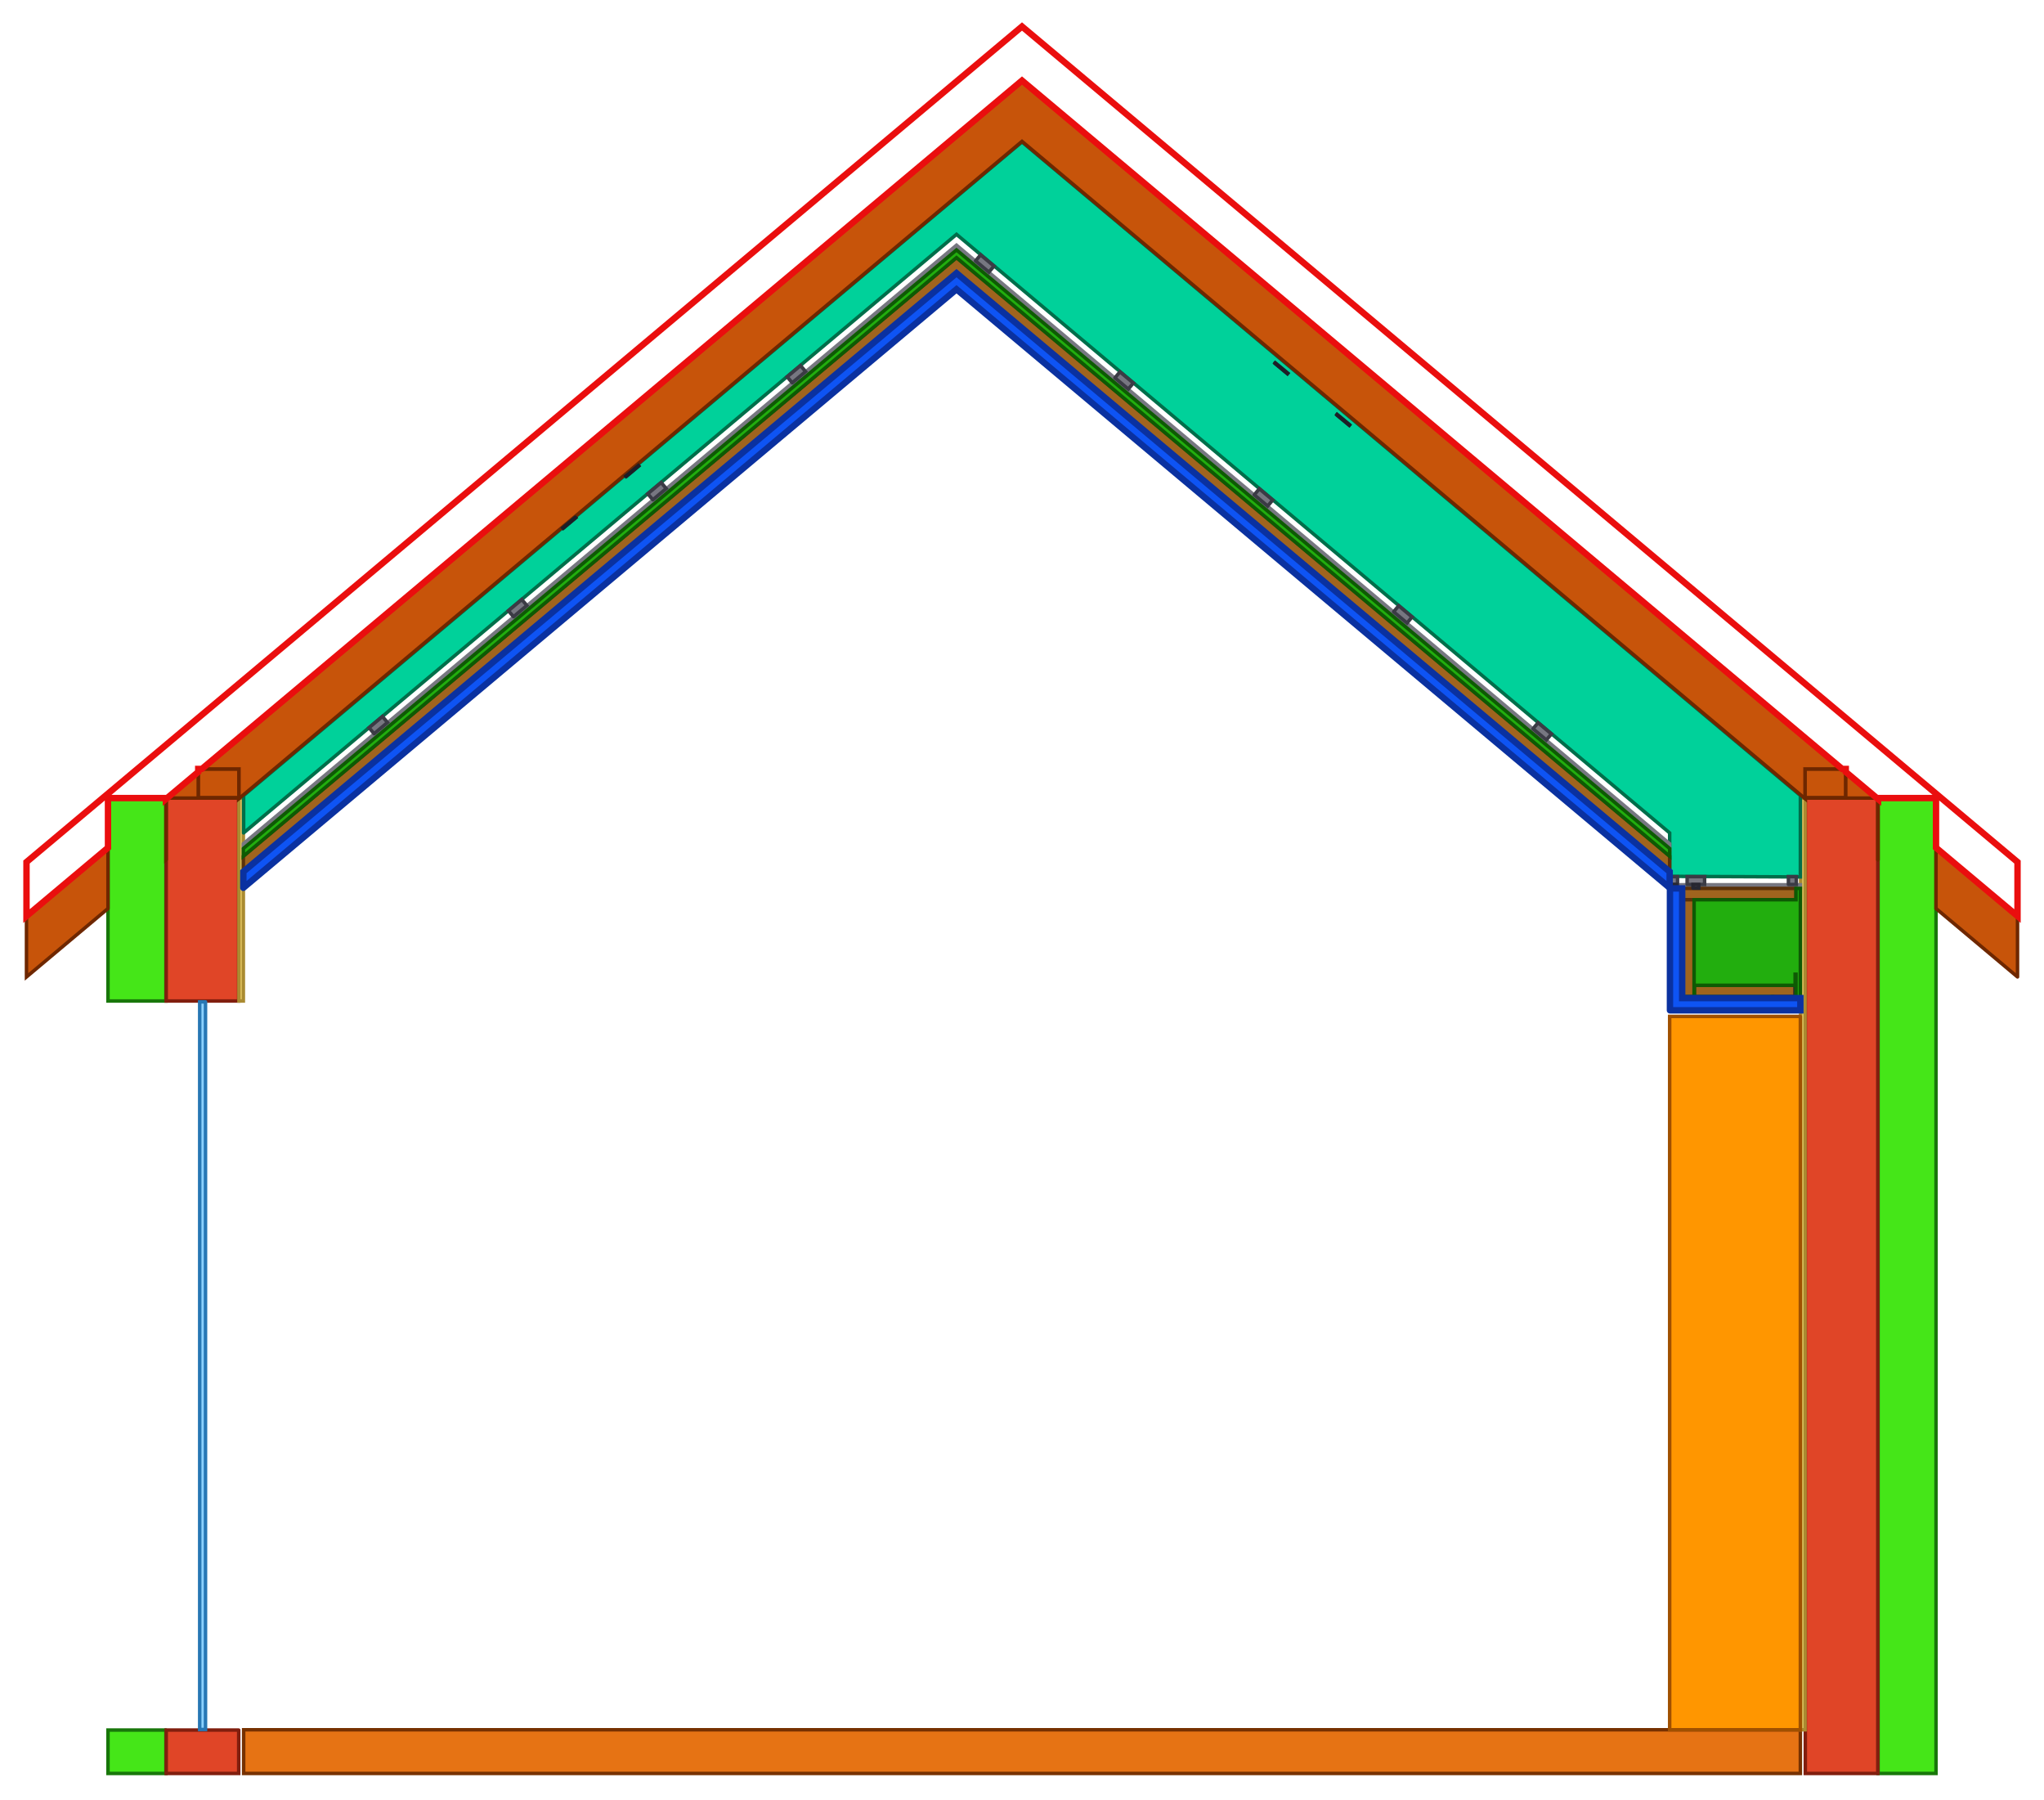
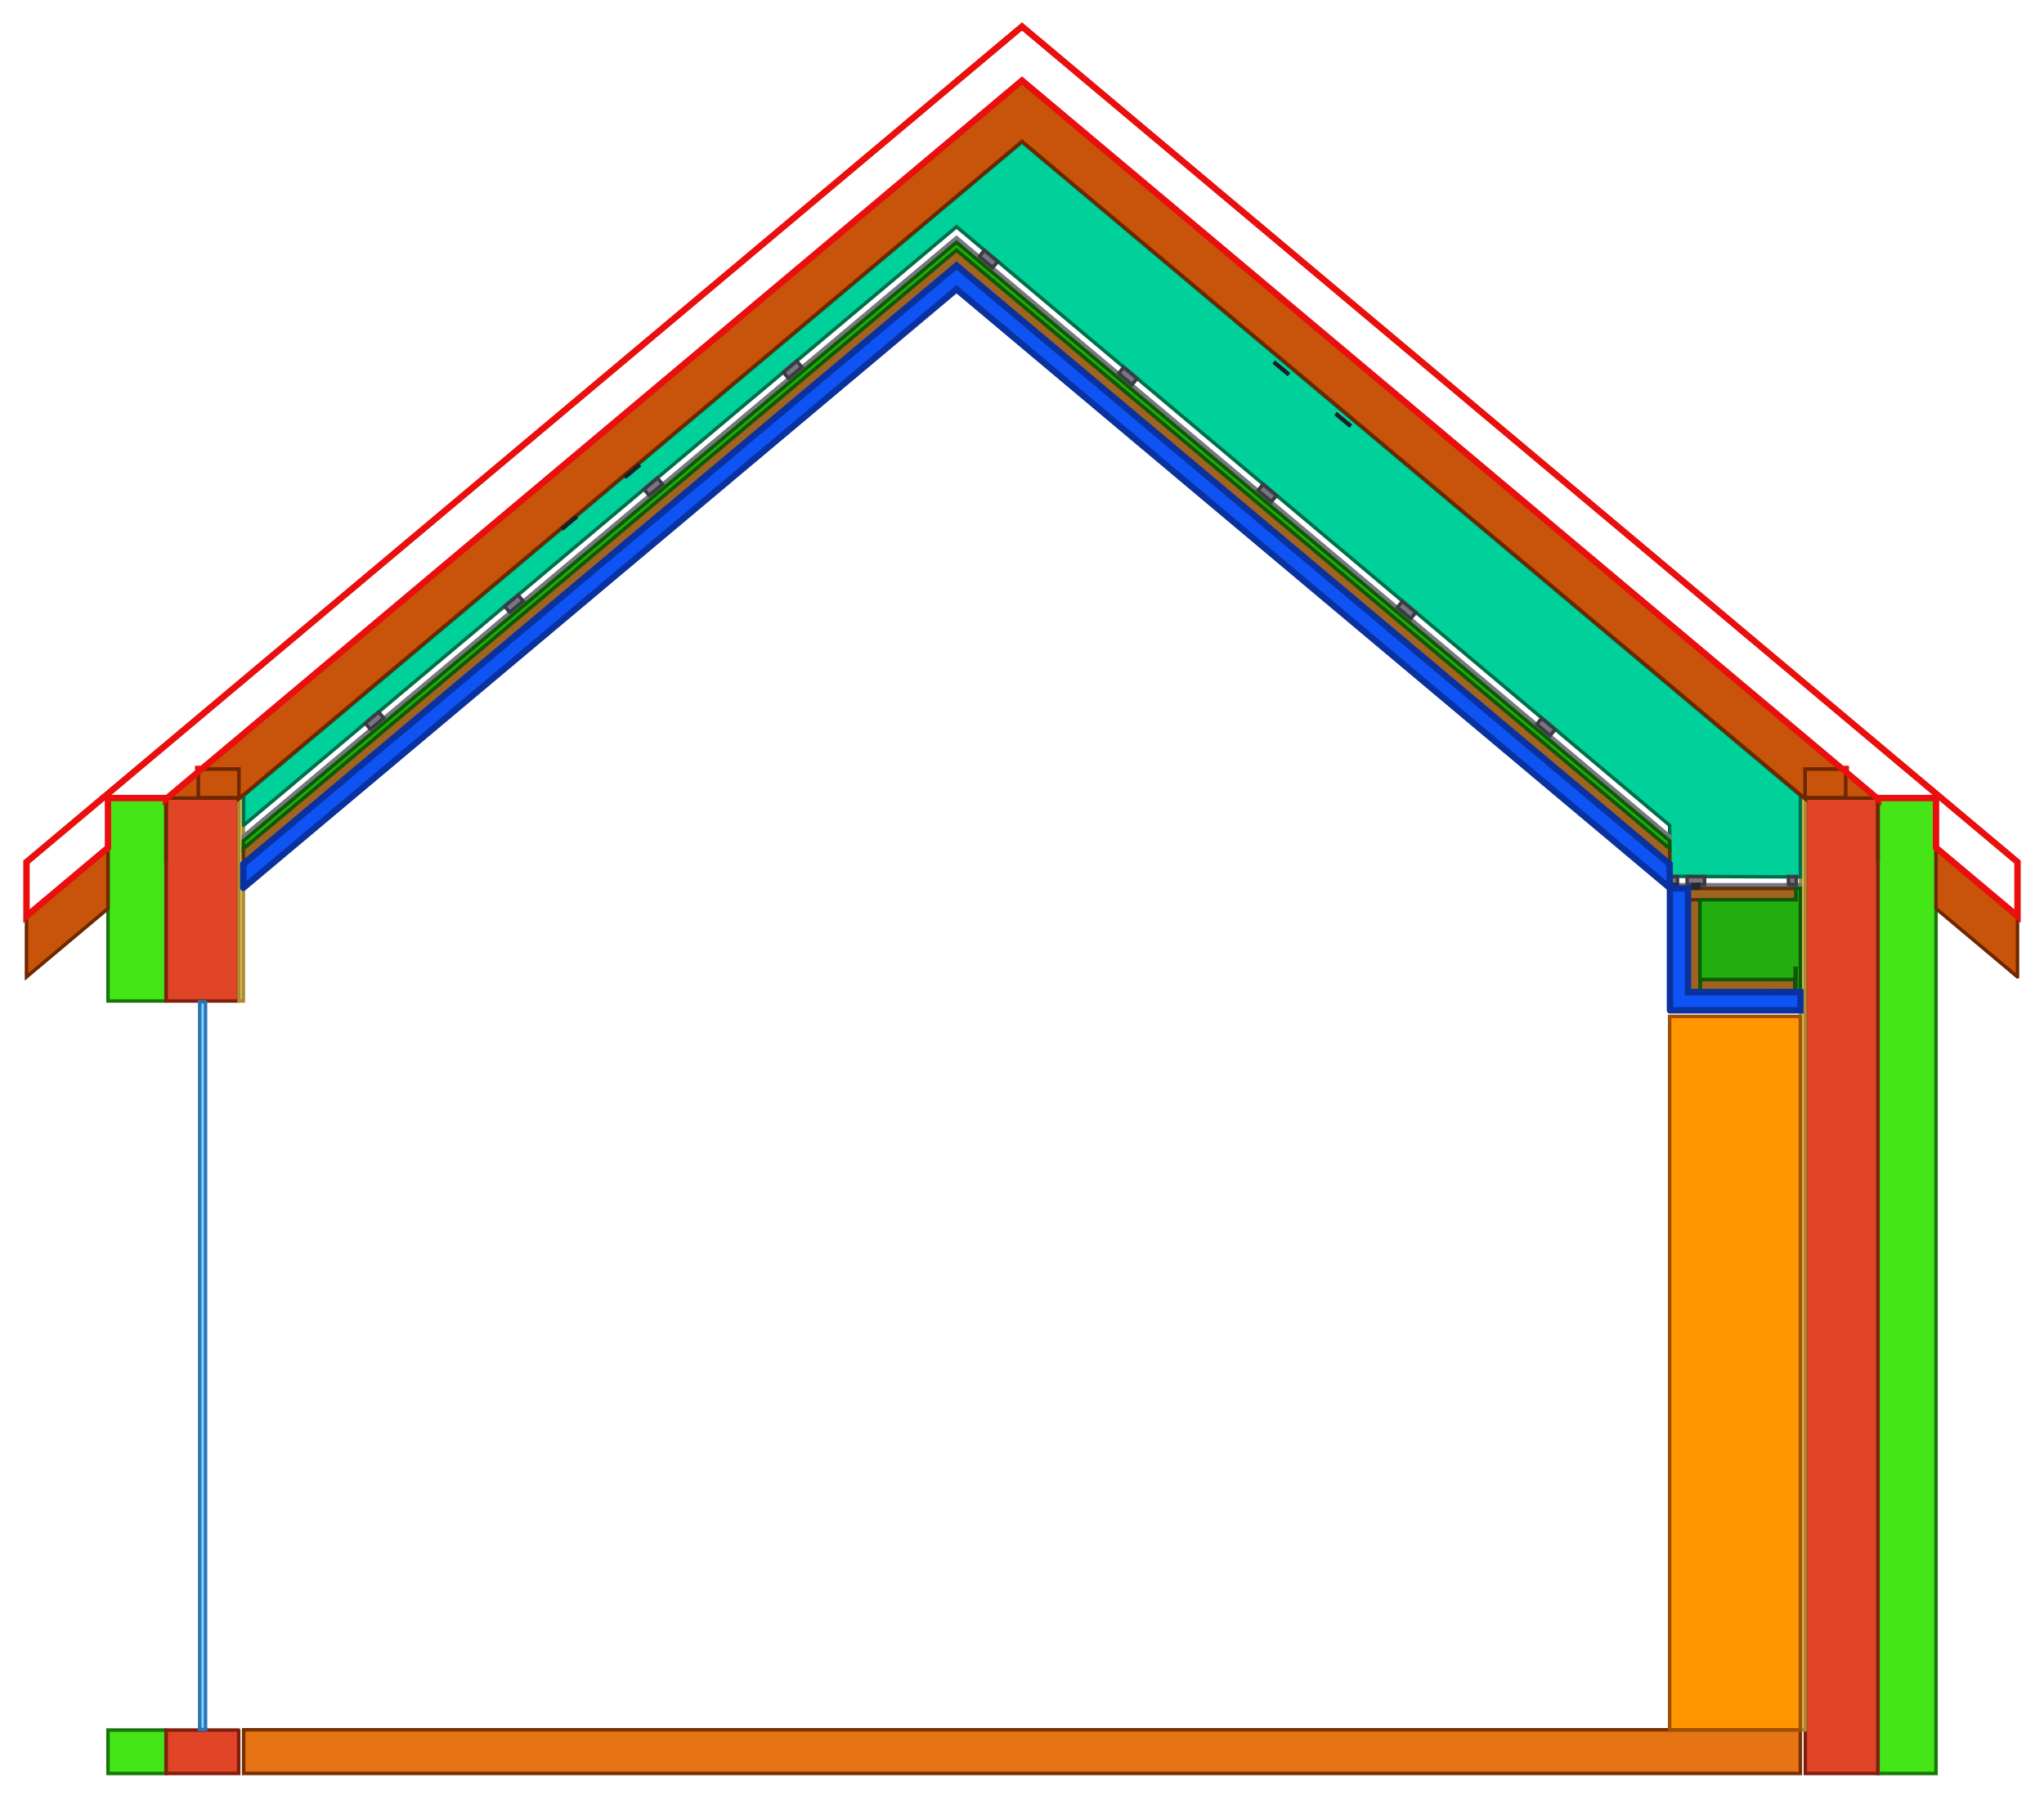
<svg xmlns="http://www.w3.org/2000/svg" width="7022.0mm" height="6182.0mm" viewBox="-836.0 -5941.0 7022.0 6182.0" version="1.1">
  <g transform="scale(1,-1)" stroke-linecap="round">
    <g fill="rgb(230,115,20)" stroke="rgb(119,49,0)" stroke-width="12.0" id="podlaha">
      <path d="M 5349.0,0.0 L 1.0,0.0 L 1.0,-150.0 L 5349.0,-150.0 L 5349.0,0.0" />
    </g>
    <g fill="rgb(69,230,24)" stroke="rgb(24,119,10)" stroke-width="12.0" id="eps">
      <path d="M -266.0,-1.0 L -465.0,-1.0 L -465.0,-150.0 L -266.0,-150.0 L -266.0,-1.0" />
      <path d="M -266.0,3200.0 L -465.0,3200.0 L -465.0,2503.0 L -266.0,2503.0 L -266.0,3200.0" />
      <path d="M 5815.0,3200.0 L 5616.0,3200.0 L 5616.0,-150.0 L 5815.0,-150.0 L 5815.0,3200.0" />
    </g>
    <g fill="rgb(224,69,39)" stroke="rgb(129,30,14)" stroke-width="12.0" id="zdivo">
+       <path d="M -16.0,-1.0 L -265.0,-1.0 L -265.0,-150.0 L -16.0,-150.0 L -16.0,-1.0" />
      <path d="M -16.0,3200.0 L -265.0,3200.0 L -265.0,2503.0 L -16.0,2503.0 L -16.0,3200.0" />
-       <path d="M -16.0,-1.0 L -265.0,-1.0 L -265.0,-150.0 L -16.0,-150.0 L -16.0,-1.0" />
      <path d="M 5615.0,3200.0 L 5366.0,3200.0 L 5366.0,-150.0 L 5615.0,-150.0 L 5615.0,3200.0" />
    </g>
    <g fill="rgb(255,224,119)" stroke="rgb(170,139,49)" stroke-width="12.0" id="omitka">
      <path d="M 0.0,3200.0 L -15.0,3200.0 L -15.0,2503.0 L 0.0,2503.0 L 0.0,3200.0" />
      <path d="M 5365.0,3200.0 L 5350.0,3200.0 L 5350.0,0.0 L 5365.0,0.0 L 5365.0,3200.0" />
    </g>
    <g fill="rgb(0,209,154)" stroke="rgb(0,110,74)" stroke-width="12.0" id="vata">
-       <path d="M 1.0,3080.329 L 2450.0,5136.123 L 4900.0,3080.329 L 4900.0,2931.198 L 5308.0,2929.381 L 5308.0,2930.198 L 5335.0,2930.198 L 5335.0,2929.26 L 5349.0,2929.198 L 5349.0,3208.87 L 2675.0,5453.462 L 1.0,3208.87 L 1.0,3080.329 M 1098.658,4126.532 L 1097.372,4128.064 L 1140.706,4164.426 L 1141.992,4162.893 L 1098.658,4126.532 M 1357.127,4342.108 L 1358.413,4340.576 L 1315.079,4304.214 L 1313.793,4305.746 L 1357.127,4342.108 M 3800.699,4481.818 L 3799.413,4480.286 L 3756.08,4516.137 L 3757.366,4517.67 L 3800.699,4481.818 M 3544.802,4694.876 L 3588.135,4659.024 L 3586.849,4657.492 L 3543.516,4693.344 L 3544.802,4694.876" />
+       <path d="M 1.0,3106.437 L 2450.0,5162.232 L 4900.0,3106.437 L 4900.0,2931.198 L 5308.0,2929.381 L 5308.0,2930.198 L 5335.0,2930.198 L 5335.0,2929.26 L 5349.0,2929.198 L 5349.0,3208.87 L 2675.0,5453.462 L 1.0,3208.87 L 1.0,3106.437 M 1098.658,4126.532 L 1097.372,4128.064 L 1140.706,4164.426 L 1141.992,4162.893 L 1098.658,4126.532 M 1357.127,4342.108 L 1358.413,4340.576 L 1315.079,4304.214 L 1313.793,4305.746 L 1357.127,4342.108 M 3800.699,4481.818 L 3799.413,4480.286 L 3756.08,4516.137 L 3757.366,4517.67 L 3800.699,4481.818 M 3544.802,4694.876 L 3588.135,4659.024 L 3586.849,4657.492 L 3543.516,4693.344 L 3544.802,4694.876" />
    </g>
    <g fill="rgb(255,150,0)" stroke="rgb(160,80,0)" stroke-width="12.0" id="nabytek">
      <path d="M 5349.0,2450.0 L 4900.0,2450.0 L 4900.0,0.0 L 5349.0,0.0 L 5349.0,2450.0" />
    </g>
    <g fill="rgb(230,230,234)" stroke="rgb(119,119,129)" stroke-width="12.0" id="sdk">
-       <path d="M 0.0,3028.766 L 2450.0,5084.56 L 4900.0,3028.766 L 4900.0,3043.083 L 2450.0,5098.877 L 0.0,3043.083 L 0.0,3028.766" />
+       <path d="M 0.0,3054.874 L 2450.0,5110.668 L 4900.0,3054.874 L 4900.0,3069.191 L 2450.0,5124.986 L 0.0,3069.191 L 0.0,3054.874" />
      <path d="M 4923.5,2902.198 L 4923.5,2891.698 L 4903.5,2891.698 L 4903.5,2902.198 L 4923.5,2902.198" />
      <path d="M 5000.0,2902.198 L 5000.0,2891.698 L 5349.0,2891.698 L 5349.0,2902.198 L 5000.0,2902.198" />
+       <path d="M 4923.5,2902.198 L 4923.5,2891.698 L 4980.0,2891.698 L 4980.0,2902.198 L 4923.5,2902.198" />
+       <path d="M 4901.0,2891.698 L 4903.5,2891.698 L 4903.5,2902.198 L 4901.0,2902.198 L 4901.0,2891.698" />
      <path d="M 5000.0,2902.198 L 5000.0,2891.698 L 4980.0,2891.698 L 4980.0,2902.198 L 5000.0,2902.198" />
-       <path d="M 4901.0,2891.698 L 4903.5,2891.698 L 4903.5,2902.198 L 4901.0,2902.198 L 4901.0,2891.698" />
-       <path d="M 4923.5,2902.198 L 4923.5,2891.698 L 4980.0,2891.698 L 4980.0,2902.198 L 4923.5,2902.198" />
    </g>
    <g fill="rgb(199,84,10)" stroke="rgb(110,39,0)" stroke-width="12.0" id="pozednice">
      <path d="M -15.0,3300.0 L -155.0,3300.0 L -155.0,3201.0 L -15.0,3201.0 L -15.0,3300.0" />
      <path d="M 5505.0,3300.0 L 5365.0,3300.0 L 5365.0,3201.0 L 5505.0,3201.0 L 5505.0,3300.0" />
    </g>
    <g fill="rgb(199,84,10)" stroke="rgb(110,39,0)" stroke-width="12.0" id="krov">
+       <path d="M 5490.311,3300.0 L 2675.0,5662.327 L -140.311,3300.0 L -15.0,3300.0 L -15.0,3201.0 L -155.0,3201.0 L -155.0,3287.675 L -259.487,3200.0 L -16.0,3200.0 L -16.0,3197.444 L -15.0,3198.284 L -15.0,3200.0 L -12.954,3200.0 L 2675.0,5455.462 L 5362.954,3200.0 L 5365.0,3200.0 L 5365.0,3198.284 L 5366.0,3197.444 L 5366.0,3200.0 L 5609.487,3200.0 L 5505.0,3287.675 L 5505.0,3201.0 L 5365.0,3201.0 L 5365.0,3300.0 L 5490.311,3300.0" />
      <path d="M -265.0,2988.509 L -265.0,3195.374 L -266.0,3194.535 L -266.0,2987.67 L -265.0,2988.509" />
+       <path d="M 6095.0,2585.741 L 6095.0,2792.606 L 5815.0,3027.554 L 5815.0,2820.689 L 6095.0,2585.741" />
+       <path d="M 5616.0,2987.67 L 5616.0,3194.535 L 5615.0,3195.374 L 5615.0,2988.509 L 5616.0,2987.67" />
      <path d="M -465.0,2820.689 L -465.0,3027.554 L -745.0,2792.606 L -745.0,2585.741 L -465.0,2820.689" />
-       <path d="M 5616.0,2987.67 L 5616.0,3194.535 L 5615.0,3195.374 L 5615.0,2988.509 L 5616.0,2987.67" />
-       <path d="M 6095.0,2585.741 L 6095.0,2792.606 L 5815.0,3027.554 L 5815.0,2820.689 L 6095.0,2585.741" />
-       <path d="M 5490.311,3300.0 L 2675.0,5662.327 L -140.311,3300.0 L -15.0,3300.0 L -15.0,3201.0 L -155.0,3201.0 L -155.0,3287.675 L -259.487,3200.0 L -16.0,3200.0 L -16.0,3197.444 L -15.0,3198.284 L -15.0,3200.0 L -12.954,3200.0 L 2675.0,5455.462 L 5362.954,3200.0 L 5365.0,3200.0 L 5365.0,3198.284 L 5366.0,3197.444 L 5366.0,3200.0 L 5609.487,3200.0 L 5505.0,3287.675 L 5505.0,3201.0 L 5365.0,3201.0 L 5365.0,3300.0 L 5490.311,3300.0" />
    </g>
    <g fill="rgb(160,100,30)" stroke="rgb(90,49,10)" stroke-width="12.0" id="dreveny_rost">
-       <path d="M 0.0,2948.136 L 2450.0,5003.93 L 4900.0,2948.136 L 4900.0,3000.352 L 2450.0,5056.146 L -0.0,3000.352 L 0.0,2948.136" />
-       <path d="M 5334.0,2889.698 L 4945.0,2889.698 L 4945.0,2850.698 L 5334.0,2850.698 L 5334.0,2889.698" />
-       <path d="M 4984.0,2850.698 L 4945.0,2850.698 L 4945.0,2518.0 L 4984.0,2518.0 L 4984.0,2850.698" />
-       <path d="M 5331.0,2557.0 L 4985.0,2557.0 L 4985.0,2518.0 L 5331.0,2518.0 L 5331.0,2557.0" />
+       <path d="M -0.0,2974.244 L 2450.0,5030.038 L 4900.0,2974.244 L 4900.0,3026.46 L 2450.0,5082.254 L -0.0,3026.46 L 0.0,2974.244" />
+       <path d="M 5334.0,2889.698 L 4965.0,2889.698 L 4965.0,2850.698 L 5334.0,2850.698 L 5334.0,2889.698" />
+       <path d="M 5004.0,2850.698 L 4965.0,2850.698 L 4965.0,2538.0 L 5004.0,2538.0 L 5004.0,2850.698" />
+       <path d="M 5331.0,2577.0 L 5005.0,2577.0 L 5005.0,2538.0 L 5331.0,2538.0 L 5331.0,2577.0" />
    </g>
    <g fill="rgb(119,119,129)" stroke="rgb(59,59,69)" stroke-width="12.0" id="cd">
-       <path d="M 449.213,3421.018 L 495.176,3459.585 L 477.82,3480.268 L 431.858,3441.701 L 449.213,3421.018" />
-       <path d="M 927.991,3822.76 L 973.953,3861.327 L 956.598,3882.01 L 910.635,3843.443 L 927.991,3822.76" />
-       <path d="M 1406.768,4224.502 L 1452.731,4263.069 L 1435.376,4283.753 L 1389.413,4245.185 L 1406.768,4224.502" />
-       <path d="M 1885.546,4626.244 L 1931.509,4664.812 L 1914.154,4685.495 L 1868.191,4646.928 L 1885.546,4626.244" />
-       <path d="M 2515.379,5045.018 L 2561.342,5006.451 L 2578.697,5027.134 L 2532.734,5065.701 L 2515.379,5045.018" />
-       <path d="M 2994.157,4643.276 L 3040.12,4604.708 L 3057.475,4625.392 L 3011.512,4663.959 L 2994.157,4643.276" />
-       <path d="M 3472.935,4241.533 L 3518.897,4202.966 L 3536.253,4223.649 L 3490.29,4262.217 L 3472.935,4241.533" />
-       <path d="M 3951.712,3839.791 L 3997.675,3801.224 L 4015.03,3821.907 L 3969.068,3860.474 L 3951.712,3839.791" />
-       <path d="M 4430.49,3438.049 L 4476.453,3399.482 L 4493.808,3420.165 L 4447.845,3458.732 L 4430.49,3438.049" />
+       <path d="M 436.357,3436.339 L 482.32,3474.906 L 464.965,3495.589 L 419.002,3457.022 L 436.357,3436.339" />
+       <path d="M 915.135,3838.081 L 961.098,3876.648 L 943.742,3897.331 L 897.78,3858.764 L 915.135,3838.081" />
+       <path d="M 1393.913,4239.823 L 1439.875,4278.39 L 1422.52,4299.074 L 1376.557,4260.506 L 1393.913,4239.823" />
+       <path d="M 1872.69,4641.565 L 1918.653,4680.133 L 1901.298,4700.816 L 1855.335,4662.249 L 1872.69,4641.565" />
+       <path d="M 2528.235,5060.339 L 2574.198,5021.772 L 2591.553,5042.455 L 2545.59,5081.022 L 2528.235,5060.339" />
+       <path d="M 3007.013,4658.597 L 3052.975,4620.029 L 3070.331,4640.712 L 3024.368,4679.28 L 3007.013,4658.597" />
+       <path d="M 3485.79,4256.854 L 3531.753,4218.287 L 3549.108,4238.97 L 3503.146,4277.537 L 3485.79,4256.854" />
+       <path d="M 3964.568,3855.112 L 4010.531,3816.545 L 4027.886,3837.228 L 3981.923,3875.795 L 3964.568,3855.112" />
+       <path d="M 4443.346,3453.37 L 4489.309,3414.802 L 4506.664,3435.486 L 4460.701,3474.053 L 4443.346,3453.37" />
      <path d="M 4960.0,2903.198 L 5020.0,2903.198 L 5020.0,2930.198 L 4960.0,2930.198 L 4960.0,2903.198" />
      <path d="M 4900.0,2903.198 L 4927.0,2903.198 L 4927.0,2930.198 L 4900.0,2930.198 L 4900.0,2903.198" />
      <path d="M 5308.0,2903.198 L 5335.0,2903.198 L 5335.0,2930.198 L 5308.0,2930.198 L 5308.0,2903.198" />
    </g>
    <g fill="rgb(90,90,100)" stroke="rgb(39,39,49)" stroke-width="12.0" id="zaves">
      <path d="M 4980.0,2890.698 L 5000.0,2890.698 L 5000.0,2903.198 L 4980.0,2903.198 L 4980.0,2890.698" />
      <path d="M 4903.5,2890.698 L 4923.5,2890.698 L 4923.5,2903.198 L 4903.5,2903.198 L 4903.5,2890.698" />
-       <path d="M 5331.0,2518.0 L 5254.0,2518.0 L 5254.0,2515.0 L 5331.0,2515.0 L 5331.0,2518.0" />
-       <path d="M 5334.0,2595.0 L 5331.0,2595.0 L 5331.0,2518.0 L 5334.0,2518.0 L 5334.0,2595.0" />
+       <path d="M 5331.0,2538.0 L 5254.0,2538.0 L 5254.0,2535.0 L 5331.0,2535.0 L 5331.0,2538.0" />
+       <path d="M 5334.0,2615.0 L 5331.0,2615.0 L 5331.0,2538.0 L 5334.0,2538.0 L 5334.0,2615.0" />
    </g>
    <g fill="rgb(69,69,80)" stroke="rgb(30,30,39)" stroke-width="12.0" id="paska">
      <path d="M 1140.706,4164.426 L 1097.372,4128.064 L 1098.658,4126.532 L 1141.992,4162.893 L 1140.706,4164.426" />
      <path d="M 1315.079,4304.214 L 1358.413,4340.576 L 1357.127,4342.108 L 1313.793,4305.746 L 1315.079,4304.214" />
      <path d="M 3543.516,4693.344 L 3586.849,4657.492 L 3588.135,4659.024 L 3544.802,4694.876 L 3543.516,4693.344" />
      <path d="M 3756.08,4516.137 L 3799.413,4480.286 L 3800.699,4481.818 L 3757.366,4517.67 L 3756.08,4516.137" />
    </g>
    <g fill="rgb(34,174,14)" stroke="rgb(14,90,4)" stroke-width="12.0" id="NaturHeld Flex 50">
-       <path d="M 0.0,3026.766 L 0.0,3000.352 L 2450.0,5056.146 L 4900.0,3000.352 L 4900.0,3026.766 L 2450.0,5082.56 L 0.0,3026.766" />
-       <path d="M 5331.0,2515.0 L 5349.0,2515.0 L 5349.0,2889.698 L 5334.0,2889.698 L 5334.0,2850.698 L 4984.0,2850.698 L 4984.0,2518.0 L 4945.0,2518.0 L 4945.0,2515.0 L 5254.0,2515.0 L 5254.0,2518.0 L 4985.0,2518.0 L 4985.0,2557.0 L 5331.0,2557.0 L 5331.0,2595.0 L 5334.0,2595.0 L 5334.0,2518.0 L 5331.0,2518.0 L 5331.0,2515.0" />
+       <path d="M 0.0,3052.874 L 0.0,3026.46 L 2450.0,5082.254 L 4900.0,3026.46 L 4900.0,3052.874 L 2450.0,5108.668 L -0.0,3052.874" />
+       <path d="M 5331.0,2535.0 L 5349.0,2535.0 L 5349.0,2889.698 L 5334.0,2889.698 L 5334.0,2850.698 L 5004.0,2850.698 L 5004.0,2538.0 L 4965.0,2538.0 L 4965.0,2535.0 L 5254.0,2535.0 L 5254.0,2538.0 L 5005.0,2538.0 L 5005.0,2577.0 L 5331.0,2577.0 L 5331.0,2615.0 L 5334.0,2615.0 L 5334.0,2538.0 L 5331.0,2538.0 L 5331.0,2535.0" />
    </g>
    <g fill="rgb(139,209,255)" stroke="rgb(39,119,180)" stroke-width="12.0" id="sklo">
      <path d="M -130.0,2500.0 L -150.0,2500.0 L -150.0,1.0 L -130.0,1.0 L -130.0,2500.0" />
    </g>
    <g fill="rgb(14,84,244)" stroke="rgb(10,49,160)" stroke-width="22.0" id="NaturHeld 140">
-       <path d="M -0.0,2891.698 L 2450.0,4947.492 L 4900.0,2891.698 L 4900.0,2947.136 L 2450.0,5002.93 L 0.0,2947.136 L 0.0,2891.698" />
-       <path d="M 4901.0,2471.0 L 5349.0,2471.0 L 5349.0,2513.0 L 4943.0,2513.0 L 4943.0,2889.698 L 4901.0,2889.698 L 4901.0,2471.0" />
+       <path d="M -0.0,2891.698 L 2450.0,4947.492 L 4900.0,2891.698 L 4900.0,2973.244 L 2450.0,5029.038 L 0.0,2973.244 L 0.0,2891.698" />
+       <path d="M 4901.0,2471.0 L 5349.0,2471.0 L 5349.0,2533.0 L 4963.0,2533.0 L 4963.0,2889.698 L 4901.0,2889.698 L 4901.0,2471.0" />
    </g>
    <g fill="none" stroke="rgb(234,14,14)" stroke-width="22.0" id="krytina">
      <path d="M -142.695,3300.0 L 2675.0,5664.327 L 5492.695,3300.0 L 5505.0,3300.0 L 5505.0,3289.675 L 5611.87,3200.0 L 5615.0,3200.0 L 5615.0,3197.374 L 5616.0,3196.535 L 5616.0,3200.0 L 5815.0,3200.0 L 5815.0,3029.554 L 6095.0,2794.606 L 6095.0,2980.279 L 2675.0,5850.0 L -745.0,2980.279 L -745.0,2794.606 L -465.0,3029.554 L -465.0,3200.0 L -266.0,3200.0 L -266.0,3196.535 L -265.0,3197.374 L -265.0,3200.0 L -261.87,3200.0 L -155.0,3289.675 L -155.0,3300.0 L -142.695,3300.0" />
    </g>
  </g>
</svg>
